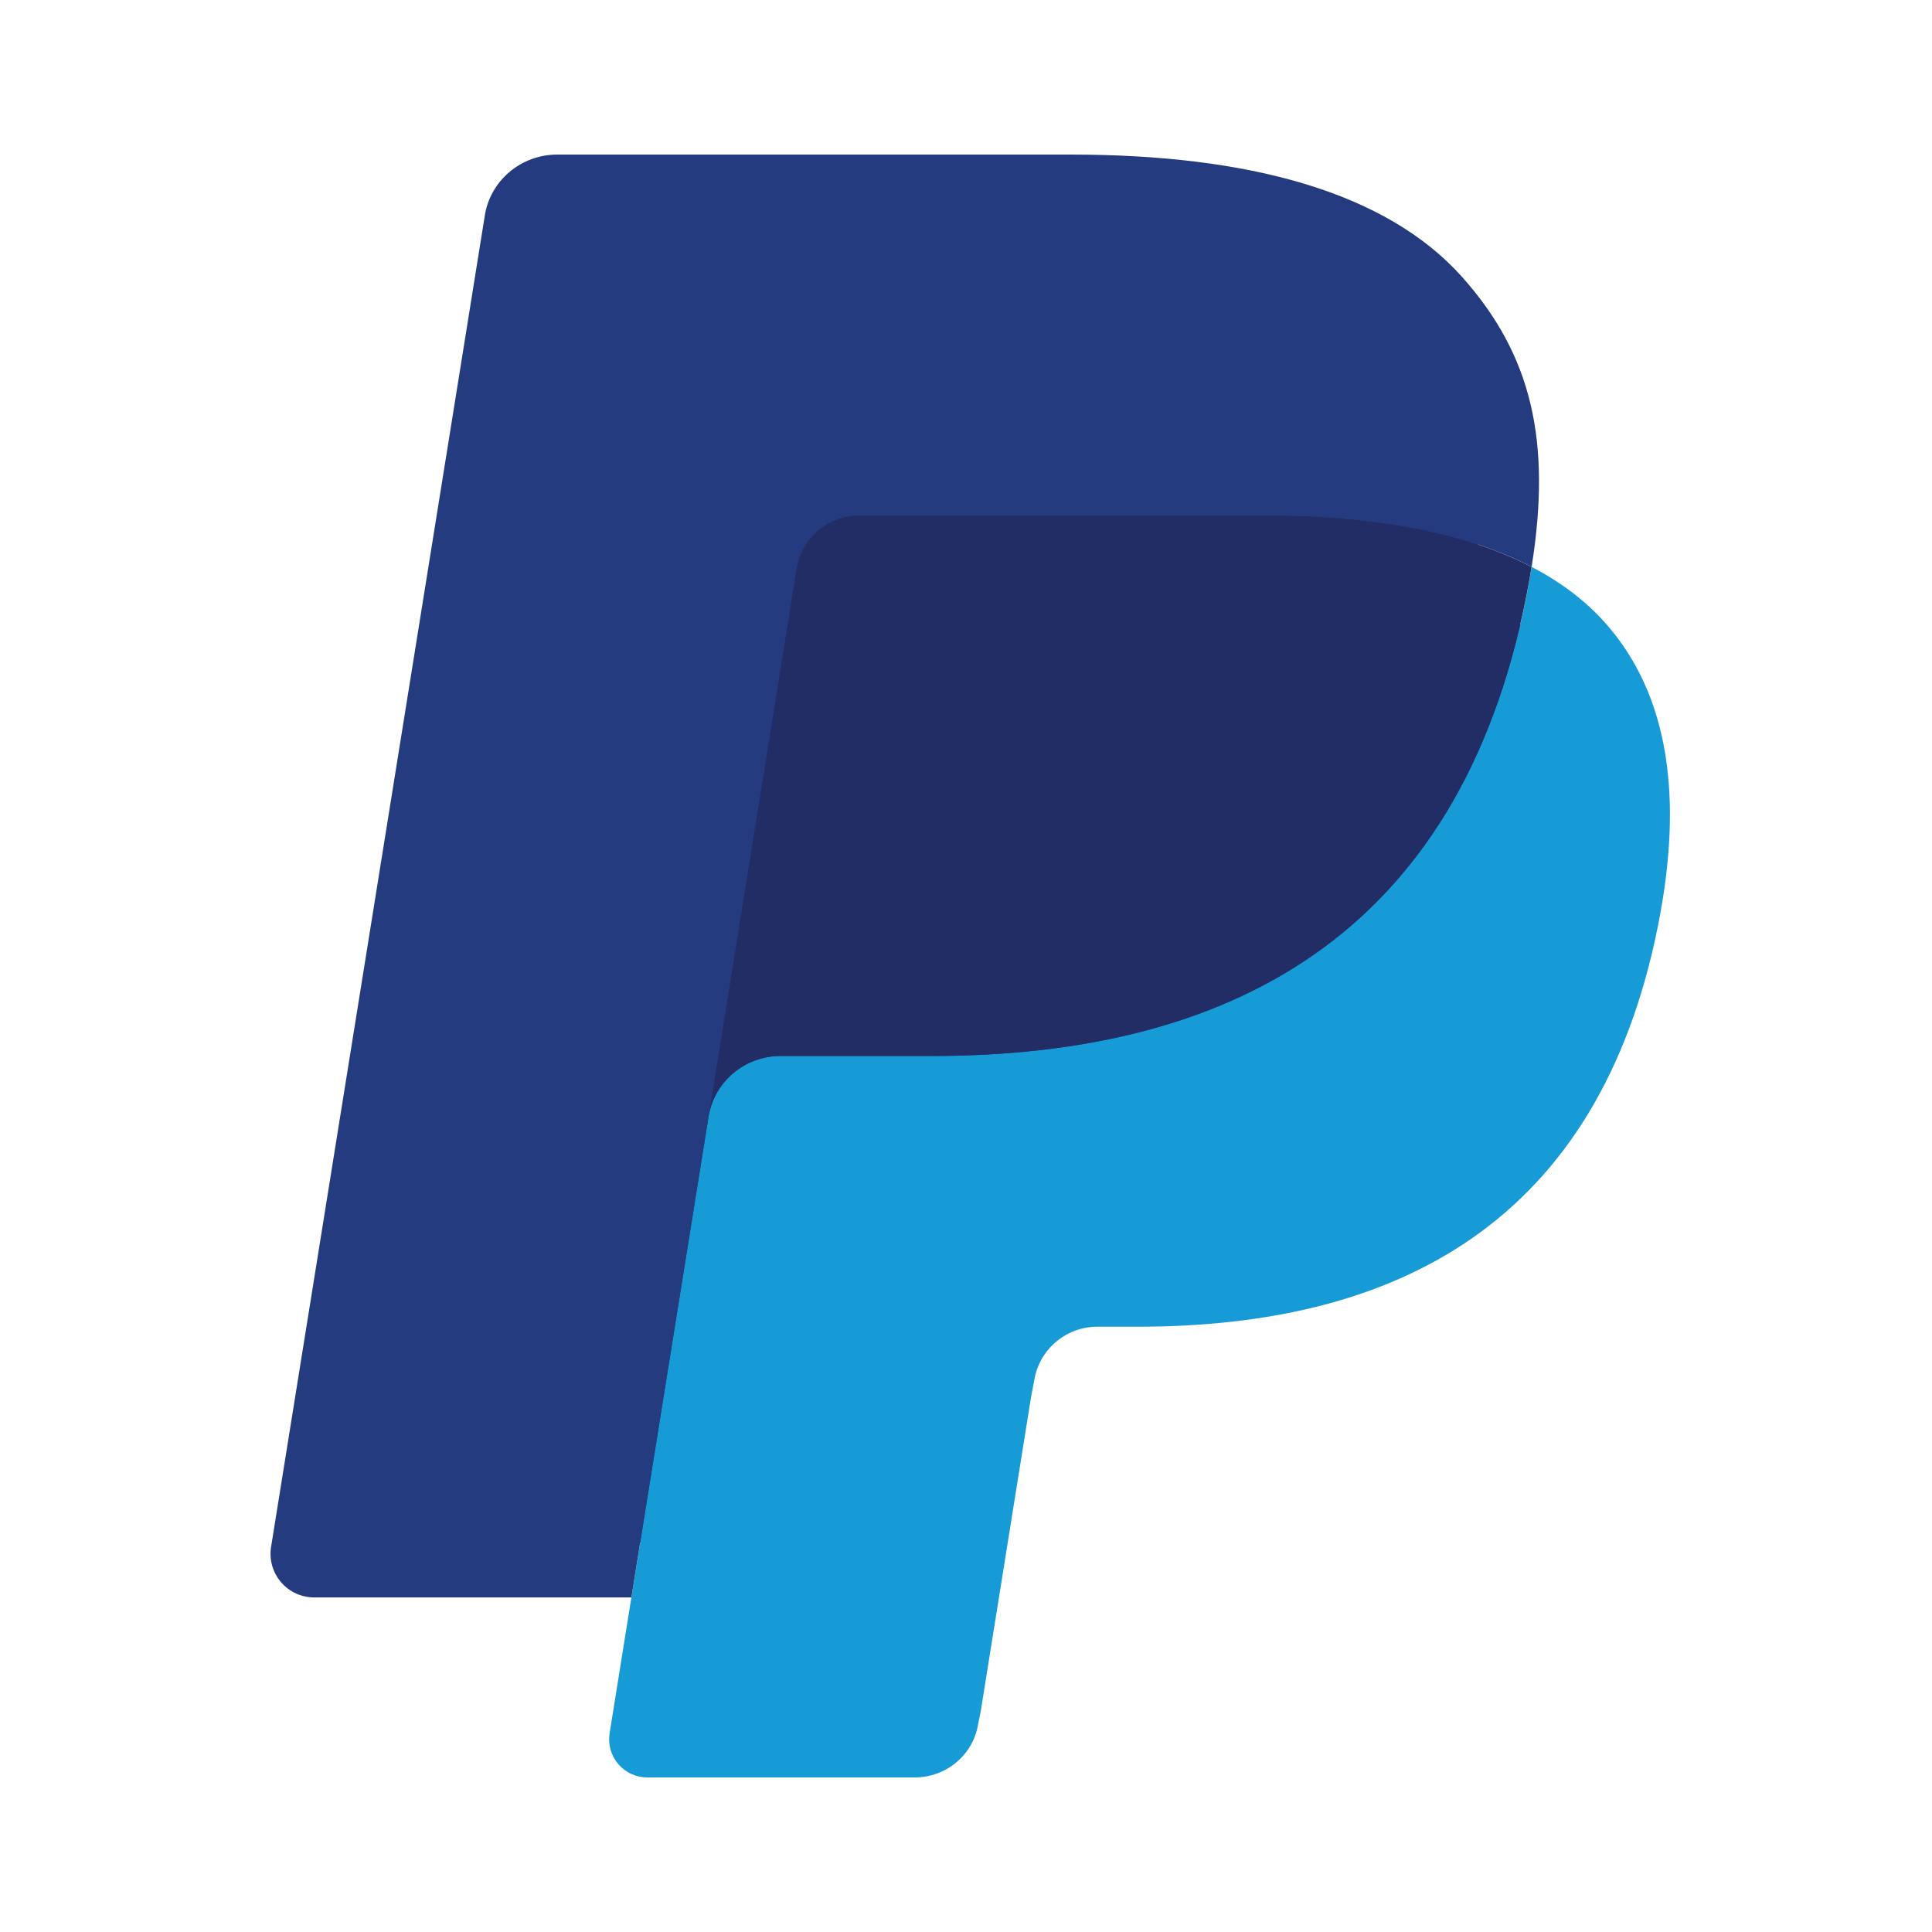
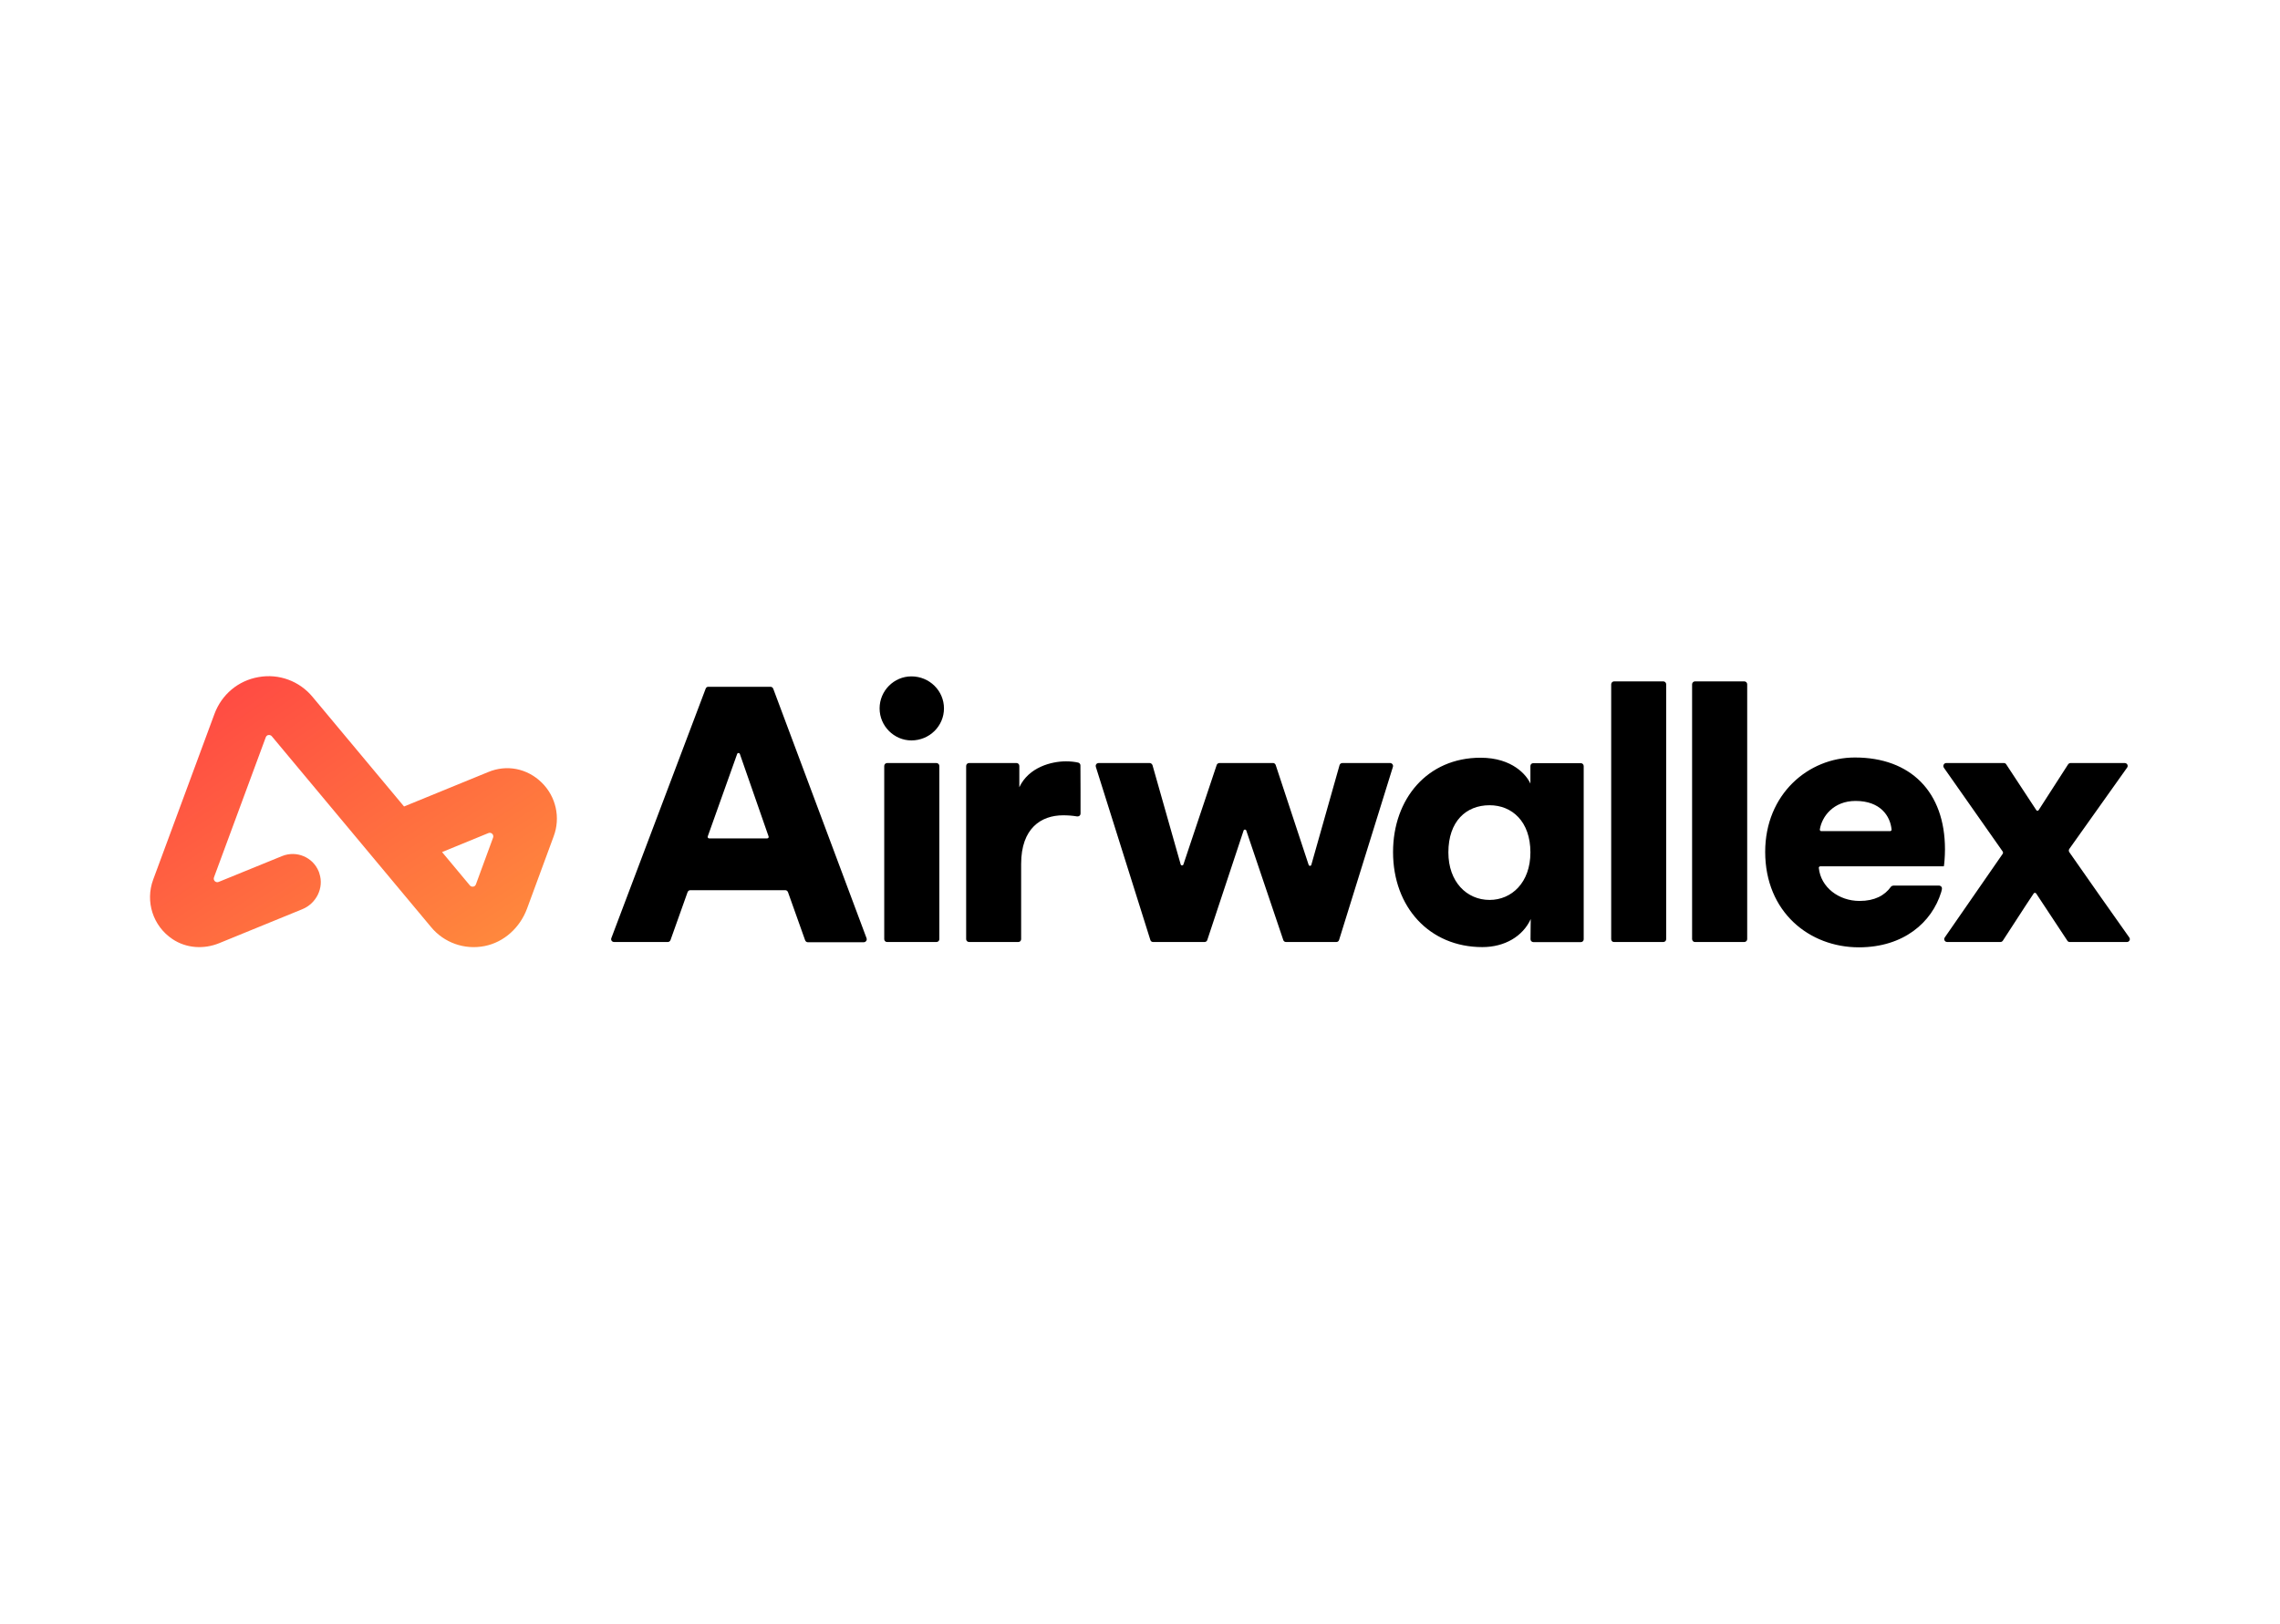
- <svg xmlns="http://www.w3.org/2000/svg" width="50" height="50" viewBox="0 0 50 50">
-   <path d="m17.287 44.574.74-4.623-1.649-.038H8.5l5.475-34.116a.449.449 0 0 1 .445-.373h13.282c4.41 0 7.453.901 9.042 2.682.745.835 1.219 1.707 1.448 2.668.241 1.007.245 2.211.01 3.68l-.017.107v.94l.745.415c.627.327 1.126.702 1.508 1.13.637.714 1.05 1.622 1.224 2.698.18 1.106.12 2.423-.174 3.913-.34 1.715-.89 3.208-1.632 4.43a9.172 9.172 0 0 1-2.584 2.784c-.986.687-2.157 1.21-3.48 1.543-1.284.329-2.747.494-4.35.494h-1.035a3.17 3.17 0 0 0-2.02.73 3.063 3.063 0 0 0-1.054 1.85l-.078.415-1.308 8.15-.06.298c-.015.095-.042.142-.082.174a.221.221 0 0 1-.136.05h-6.382Z" fill="#253B80" />
-   <path d="M39.638 14.671a23.1 23.1 0 0 1-.136.766c-1.752 8.839-7.744 11.892-15.398 11.892h-3.897c-.936 0-1.725.668-1.87 1.576L16.34 41.342l-.565 3.525A.986.986 0 0 0 16.76 46h6.912c.818 0 1.514-.585 1.642-1.378l.069-.345 1.3-8.117.084-.445a1.654 1.654 0 0 1 1.643-1.38h1.034c6.696 0 11.939-2.673 13.47-10.406.64-3.23.31-5.927-1.384-7.824-.513-.572-1.149-1.047-1.892-1.434Z" fill="#179BD7" />
-   <path d="M37.804 13.953a13.964 13.964 0 0 0-1.704-.372 22.002 22.002 0 0 0-3.435-.246h-10.41c-.257 0-.5.057-.719.16-.48.227-.837.673-.923 1.22l-2.215 13.787-.064.402a1.883 1.883 0 0 1 1.871-1.575h3.897c7.654 0 13.647-3.055 15.398-11.893.053-.261.097-.516.136-.765a9.436 9.436 0 0 0-1.44-.597 12.1 12.1 0 0 0-.392-.121Z" fill="#222D65" />
-   <path d="M20.614 14.715a1.63 1.63 0 0 1 .923-1.219c.22-.103.462-.16.718-.16h10.411c1.233 0 2.385.08 3.435.246a14.023 14.023 0 0 1 2.097.491c.517.169.998.368 1.44.598.522-3.267-.003-5.49-1.8-7.505C35.855 4.95 32.28 4 27.706 4H14.423c-.935 0-1.732.668-1.876 1.577L7.014 40.044a1.128 1.128 0 0 0 1.126 1.297h8.2l2.06-12.839 2.214-13.787Z" fill="#253B80" />
+ <svg xmlns="http://www.w3.org/2000/svg" version="1.0" id="katman_1" x="0px" y="0px" viewBox="0 0 201.51 143.51" style="enable-background:new 0 0 201.51 143.51;" xml:space="preserve">
+   <style type="text/css">
+ 	.st0{fill-rule:evenodd;clip-rule:evenodd;}
+ 	.st1{fill-rule:evenodd;clip-rule:evenodd;fill:url(#SVGID_1_);}
+ </style>
+   <g>
+     <g>
+       <g>
+         <path id="_x34_2302b53-1cfb-4a74-9e02-b7be13fd71b7" class="st0" d="M164,70.8c2.21,0,3.07,1.35,3.18,2.53     c0.01,0.07-0.05,0.13-0.12,0.14c0,0-0.01,0-0.01,0h-6.08c-0.07,0-0.13-0.06-0.13-0.13c0-0.01,0-0.01,0-0.02     C161.02,72.18,162.04,70.8,164,70.8z M167.33,78.29c-0.08,0-0.16,0.04-0.21,0.1c-0.55,0.77-1.44,1.25-2.77,1.25     c-1.84,0-3.43-1.21-3.6-2.92c-0.01-0.07,0.05-0.13,0.12-0.14c0,0,0.01,0,0.01,0h10.92c0.03-0.1,0.1-0.83,0.1-1.5     c0-5.09-3.04-8.12-7.96-8.12c-4.12,0-7.93,3.25-7.93,8.34c0,5.32,3.9,8.44,8.28,8.44c3.96,0,6.46-2.21,7.28-4.89     c0.01-0.02,0.03-0.12,0.06-0.26c0.03-0.14-0.06-0.27-0.2-0.3c-0.02,0-0.03-0.01-0.05-0.01H167.33L167.33,78.29z M176.98,75.24     l-5.18-7.38c-0.08-0.12-0.05-0.27,0.06-0.36c0.04-0.03,0.09-0.05,0.15-0.05h5.09c0.09,0,0.17,0.04,0.21,0.11l2.66,4.05     c0.05,0.08,0.16,0.08,0.21,0l2.6-4.04c0.05-0.07,0.13-0.12,0.21-0.12h4.8c0.21,0,0.33,0.23,0.21,0.4l-5.11,7.19     c-0.06,0.09-0.06,0.2,0,0.29c1.67,2.38,3.58,5.13,5.3,7.54c0.12,0.17,0,0.4-0.21,0.4h-5.05c-0.09,0-0.17-0.04-0.21-0.11     l-2.76-4.18c-0.04-0.06-0.12-0.07-0.18-0.04c-0.01,0.01-0.03,0.02-0.04,0.04c-0.83,1.23-1.91,2.94-2.73,4.18     c-0.05,0.07-0.13,0.11-0.21,0.11h-4.71c-0.14,0-0.25-0.11-0.26-0.25c0-0.05,0.02-0.1,0.05-0.15l5.09-7.35     C177.05,75.44,177.05,75.32,176.98,75.24L176.98,75.24z M149.55,83.02V60.49c0-0.14,0.12-0.26,0.26-0.26h4.35     c0.14,0,0.26,0.11,0.26,0.26v22.53c0,0.14-0.12,0.25-0.26,0.25h-4.35C149.67,83.28,149.56,83.16,149.55,83.02L149.55,83.02z      M142.4,83.02V60.49c0-0.14,0.12-0.26,0.26-0.26H147c0.14,0,0.26,0.11,0.26,0.26v22.53c0,0.14-0.11,0.25-0.26,0.25h-4.35     C142.51,83.28,142.4,83.16,142.4,83.02L142.4,83.02z M131.65,79.55c1.95,0,3.61-1.53,3.61-4.2c0-2.74-1.63-4.17-3.61-4.17     c-2.08,0-3.64,1.43-3.64,4.17C128.01,77.96,129.64,79.55,131.65,79.55L131.65,79.55z M135.29,81.24c-0.7,1.53-2.3,2.48-4.28,2.48     c-4.67,0-7.89-3.53-7.89-8.4c0-4.71,3.04-8.34,7.73-8.34c2.84,0,4.09,1.56,4.41,2.29v-1.56c0-0.14,0.11-0.25,0.26-0.25h4.19     c0.14,0,0.26,0.11,0.26,0.26v15.31c0,0.14-0.11,0.25-0.26,0.25h-4.18c-0.14,0-0.26-0.11-0.26-0.25c0,0,0,0,0,0     C135.27,82.44,135.29,81.11,135.29,81.24z M112.75,67.63l2.91,8.82c0.04,0.12,0.21,0.12,0.24-0.01l2.49-8.8     c0.03-0.11,0.13-0.19,0.25-0.19h4.22c0.17,0,0.3,0.17,0.25,0.33l-4.76,15.31c-0.03,0.11-0.13,0.18-0.24,0.18h-4.45     c-0.11,0-0.21-0.07-0.24-0.17l-3.27-9.68c-0.04-0.12-0.21-0.12-0.24,0l-3.21,9.68c-0.03,0.1-0.13,0.17-0.24,0.17h-4.55     c-0.11,0-0.21-0.07-0.24-0.18l-4.82-15.31c-0.04-0.13,0.03-0.28,0.17-0.32c0.02-0.01,0.05-0.01,0.08-0.01h4.51     c0.11,0,0.21,0.08,0.25,0.19l2.49,8.77c0.03,0.12,0.2,0.12,0.24,0.01l2.94-8.79c0.03-0.1,0.13-0.18,0.24-0.18h4.78     C112.62,67.46,112.72,67.53,112.75,67.63L112.75,67.63z M95.5,71.92c0,0.14-0.11,0.25-0.26,0.25c-0.01,0-0.03,0-0.04,0     c-0.41-0.07-0.82-0.1-1.24-0.1c-1.95,0-3.71,1.15-3.71,4.3v6.65c0,0.14-0.11,0.25-0.25,0.25h-4.35c-0.14,0-0.26-0.11-0.26-0.25     l0,0V67.71c0-0.14,0.11-0.26,0.26-0.26h4.19c0.14,0,0.25,0.11,0.25,0.26v1.88c0.83-1.78,2.85-2.29,4.12-2.29     c0.39,0,0.78,0.04,1.08,0.11c0.12,0.03,0.2,0.13,0.2,0.25C95.5,67.65,95.5,71.92,95.5,71.92z M78.15,83.02V67.71     c0-0.14,0.11-0.26,0.26-0.26h4.35c0.14,0,0.26,0.11,0.26,0.26v15.31c0,0.14-0.11,0.25-0.26,0.25h-4.35     C78.27,83.28,78.15,83.16,78.15,83.02C78.15,83.02,78.15,83.02,78.15,83.02z M80.55,59.79c1.6,0,2.88,1.27,2.88,2.83     c0,1.56-1.28,2.83-2.88,2.83c-1.53,0-2.81-1.27-2.81-2.83C77.74,61.06,79.01,59.79,80.55,59.79z M62.67,74.11h5.14     c0.09,0,0.15-0.09,0.12-0.17l-2.54-7.29c-0.02-0.07-0.1-0.1-0.16-0.08c-0.04,0.01-0.07,0.04-0.08,0.08l-2.6,7.29     C62.52,74.02,62.59,74.11,62.67,74.11L62.67,74.11z M69.41,78.69h-8.4c-0.11,0-0.2,0.07-0.24,0.17l-1.51,4.24     c-0.04,0.1-0.13,0.17-0.24,0.17h-4.75c-0.14,0-0.26-0.11-0.26-0.25c0-0.03,0.01-0.06,0.02-0.09l8.34-22.06     c0.04-0.1,0.13-0.17,0.24-0.16h5.49c0.11,0,0.2,0.07,0.24,0.17l8.25,22.06c0.05,0.13-0.02,0.28-0.15,0.33     c-0.03,0.01-0.06,0.02-0.09,0.02H71.4c-0.11,0-0.2-0.07-0.24-0.17l-1.51-4.24C69.61,78.76,69.51,78.69,69.41,78.69z" />
+       </g>
+       <linearGradient id="SVGID_1_" gradientUnits="userSpaceOnUse" x1="-310.569" y1="358.054" x2="-309.569" y2="357.054" gradientTransform="matrix(35.9616 0 0 -23.97 11178.757 8644.349)">
+         <stop offset="0" style="stop-color:#FF4244" />
+         <stop offset="1" style="stop-color:#FF8E3C" />
+       </linearGradient>
+       <path class="st1" d="M47.87,69.17c1.27,1.24,1.69,3.11,1.06,4.77l-2.35,6.38c-0.62,1.67-2.02,2.97-3.76,3.31    c-1.77,0.35-3.59-0.3-4.73-1.69L24.02,65.08c-0.11-0.13-0.31-0.15-0.44-0.04c-0.04,0.03-0.07,0.08-0.09,0.13l-4.58,12.39    c-0.09,0.26,0.16,0.5,0.41,0.4l5.62-2.29c1.27-0.51,2.72,0.1,3.23,1.37c0.02,0.06,0.05,0.12,0.06,0.18    c0.42,1.27-0.28,2.65-1.51,3.15l-7.34,3c-1.36,0.56-2.92,0.46-4.14-0.36c-1.72-1.15-2.42-3.32-1.7-5.26l5.41-14.63    c0.64-1.73,2.1-2.96,3.91-3.27c1.79-0.32,3.61,0.35,4.77,1.76l8.08,9.68l7.43-3.04C44.78,67.56,46.59,67.92,47.87,69.17z     M43.58,74.04c0.09-0.26-0.16-0.5-0.41-0.4l-4.1,1.68l2.46,2.95c0.11,0.13,0.3,0.15,0.44,0.04c0.04-0.04,0.07-0.08,0.09-0.13    L43.58,74.04L43.58,74.04z" />
+     </g>
+   </g>
</svg>
